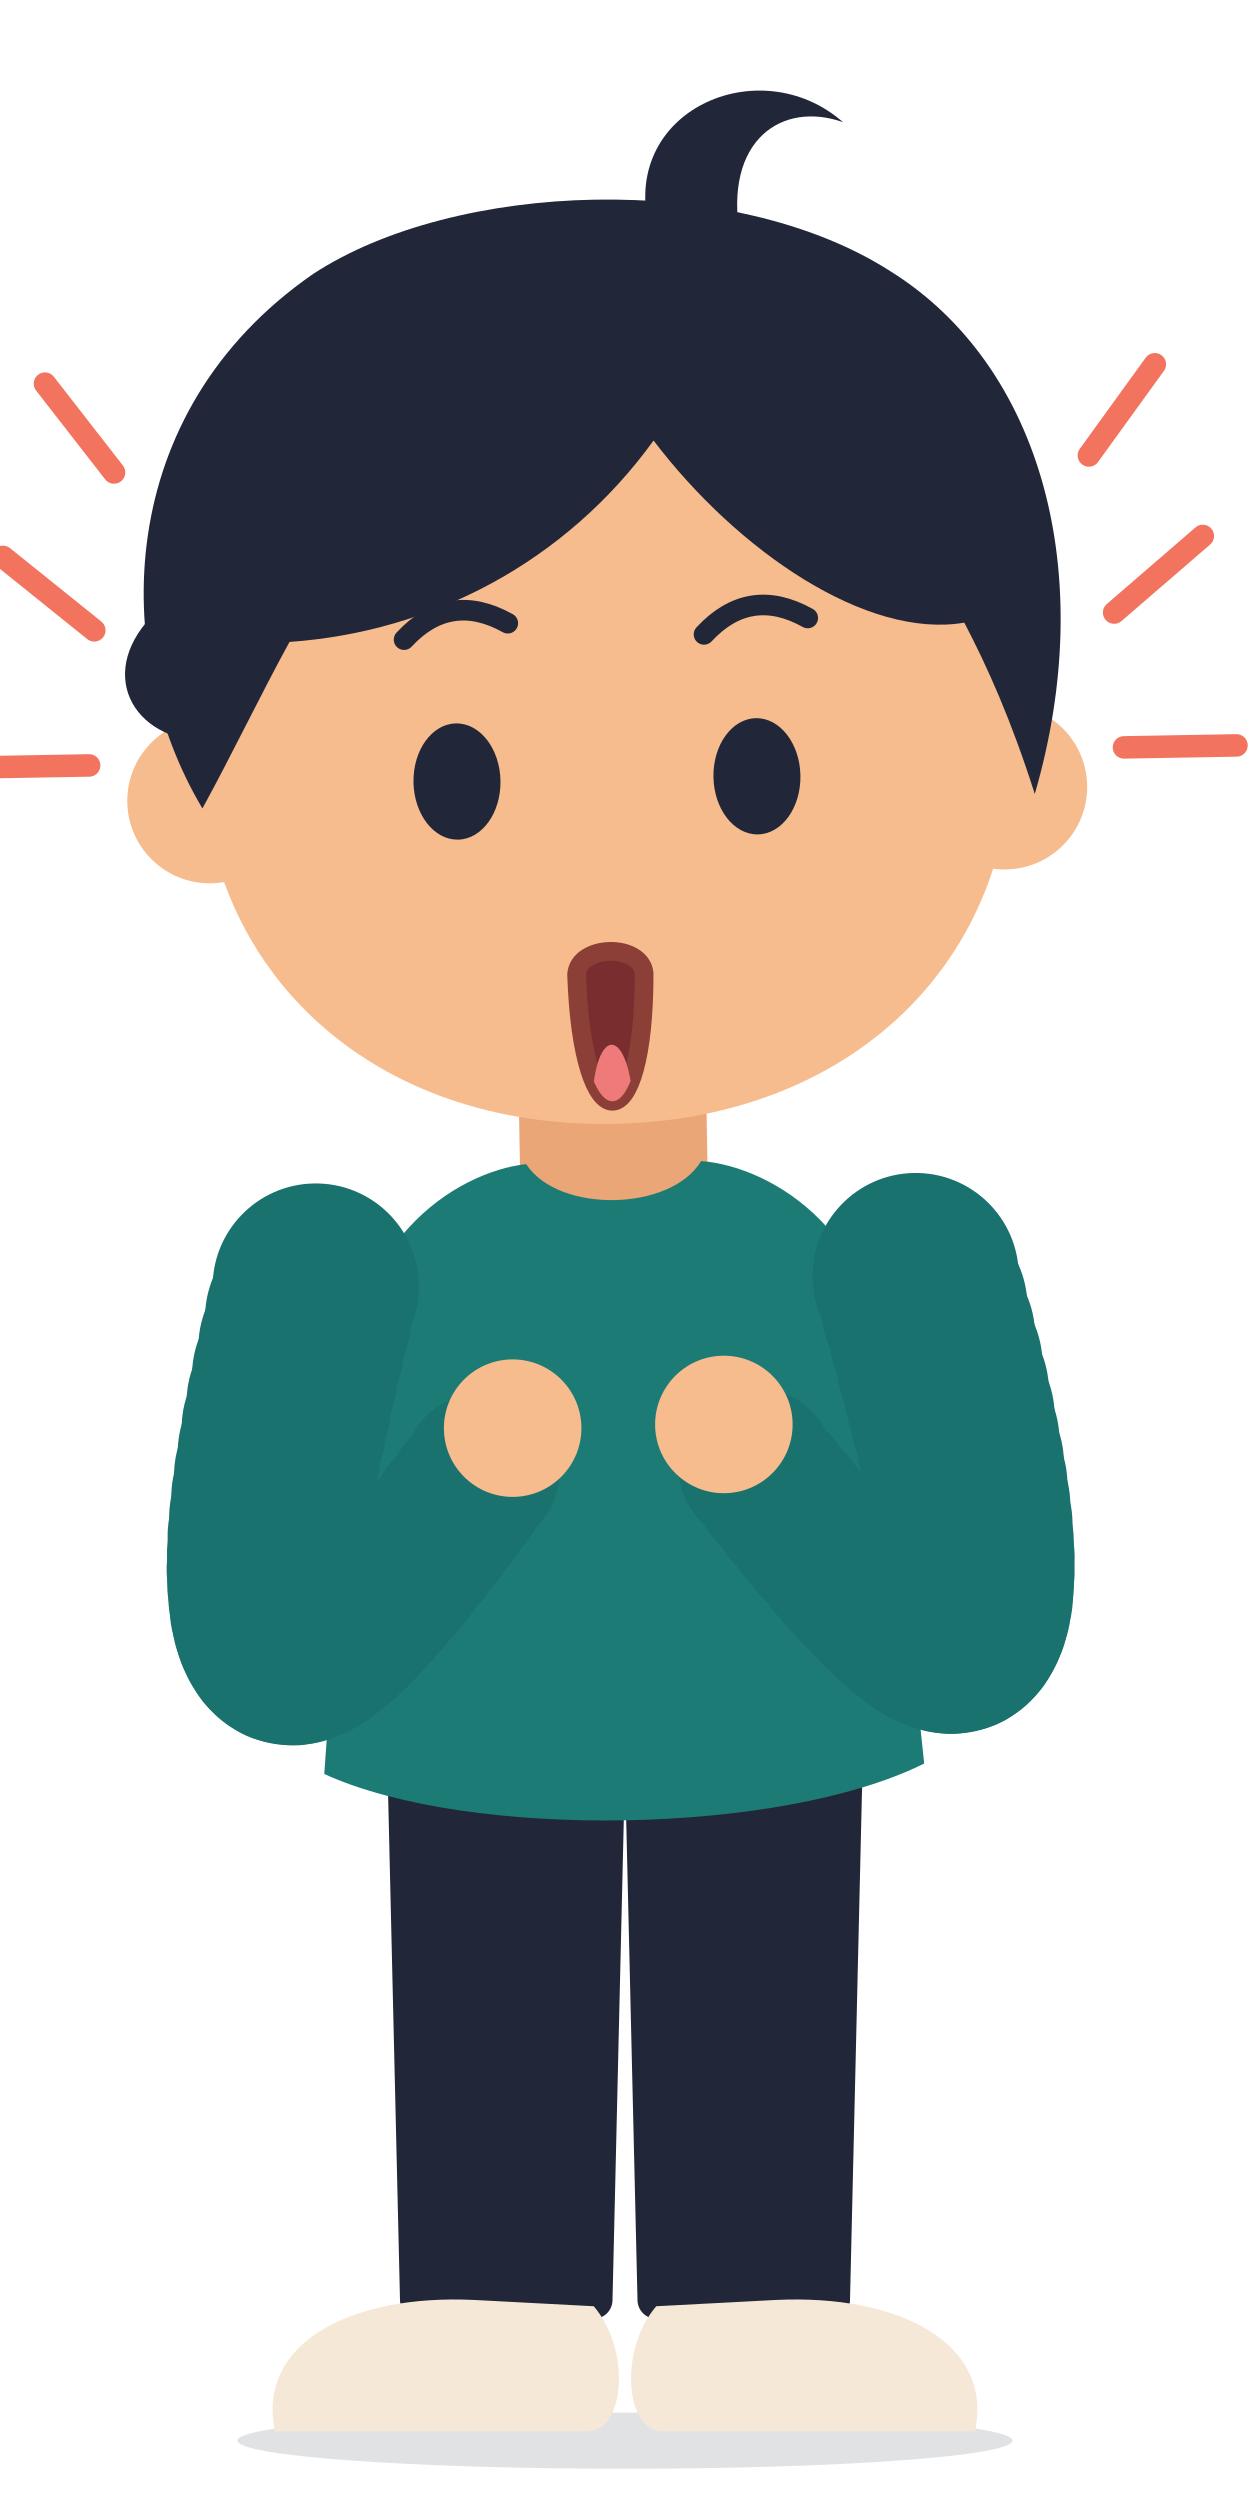
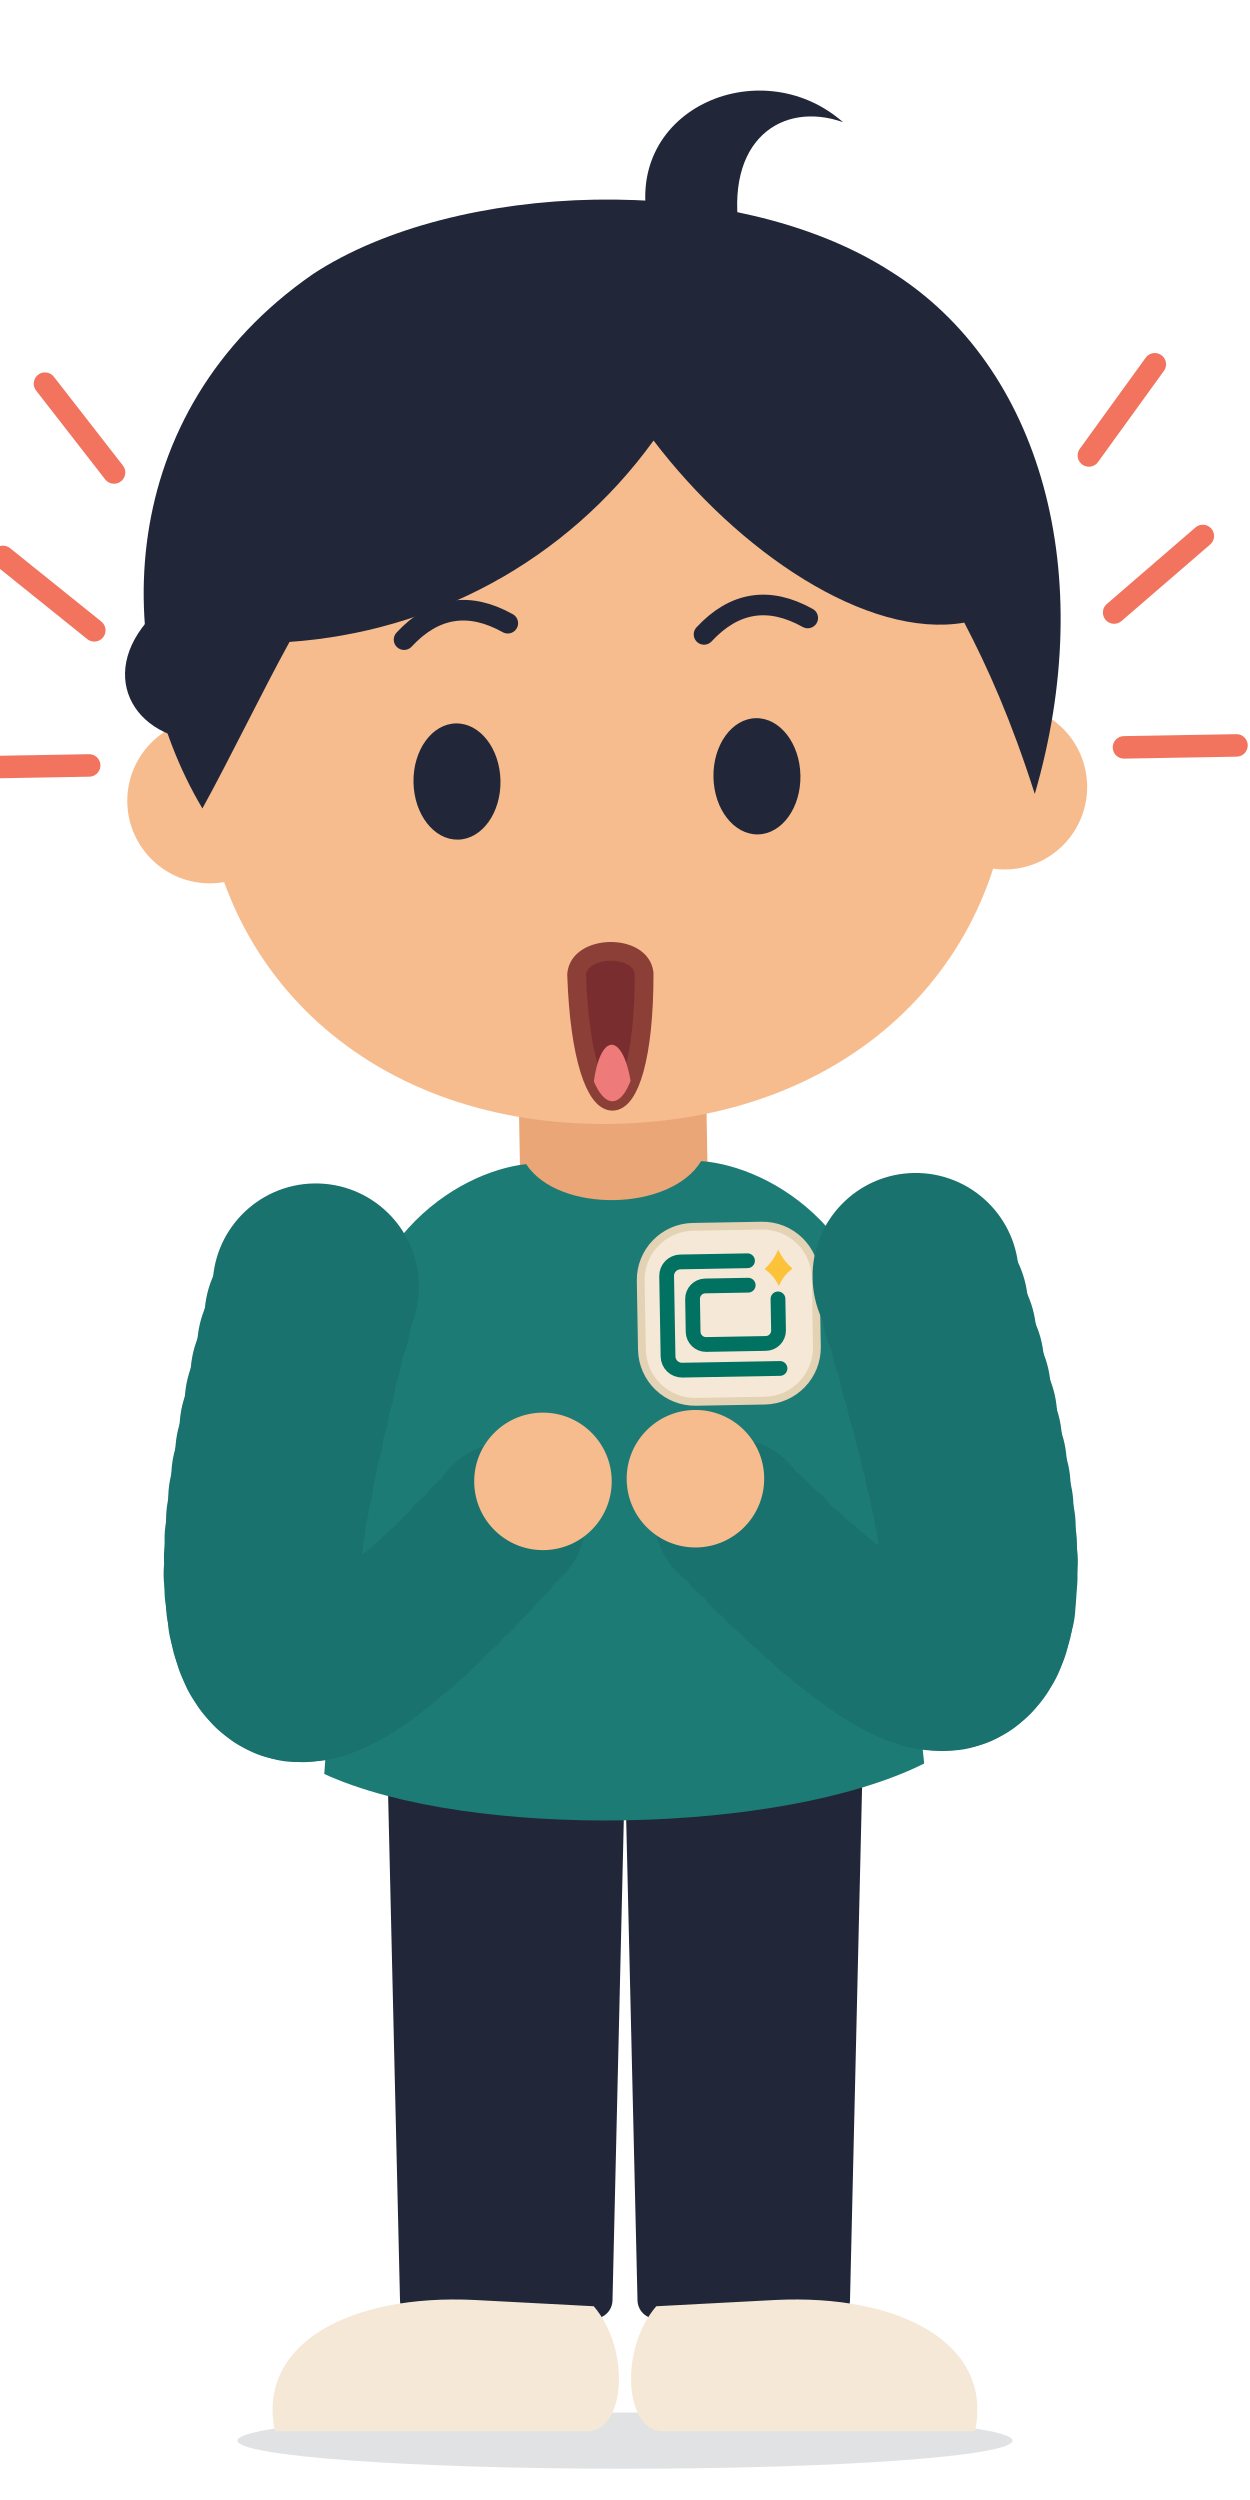
<svg xmlns="http://www.w3.org/2000/svg" viewBox="0 0 400 800" role="img" aria-label="Raka">
  <ellipse cx="200" cy="781" rx="124" ry="9" fill="#10212B" opacity=".13" />
  <path d="M130 566L194 566L190 736L134 736Z" fill="#212739" stroke="#212739" stroke-width="12" stroke-linejoin="round" />
  <path d="M206 566L270 566L266 736L210 736Z" fill="#212739" stroke="#212739" stroke-width="12" stroke-linejoin="round" />
  <path d="M88 778C82 750 112 734 152 736L190 738C202 752 200 778 188 778Z" fill="#F5E8D6" />
  <path d="M312 778C318 750 288 734 248 736L210 738C198 752 200 778 212 778Z" fill="#F5E8D6" />
  <g class="raka-body" transform="translate(0 0) rotate(-1 200 580)">
    <rect x="170" y="336" width="60" height="62" rx="16" fill="#EAA676" />
    <g transform="translate(200 580) scale(1 1) translate(-200 -580)">
      <path d="M114 452C112 396 150 374 172 372C182 388 218 388 228 372C250 374 288 396 286 452L296 566C250 588 150 588 104 566Z" fill="#1D7B75" />
+     </g>
+     <g class="raka-patch">
+       <rect x="208" y="393" width="56" height="56" rx="17" fill="#F5E8D6" stroke="#E4D2B4" stroke-width="2.5" />
+       <g transform="translate(236 421) scale(0.1719) translate(-128 -128)">
+         <g fill="none" stroke="#017162" stroke-width="27.5" stroke-linecap="round" stroke-linejoin="round">
+           <path d="M164.5 30H39.5A26 26 0 0 0 13.5 56V205.5A26 26 0 0 0 39.5 231.5H221.5" />
+           <path d="M165 75.5H85A24 24 0 0 0 61 99.5V160.5A24 24 0 0 0 85 184.5H196A24 24 0 0 0 220 160.5V102" />
+         </g>
+         <path d="M222 10Q231 31 248 46Q231 58 222 78Q213 58 196 46Q213 31 222 10Z" fill="#FBC23A" />
+       </g>
    </g>
    <g class="raka-head" transform="translate(200 362) rotate(0) scale(1.2) translate(-200 -306)">
      <circle cx="94" cy="216" r="22" fill="#F7BC8E" />
      <circle cx="306" cy="216" r="22" fill="#F7BC8E" />
      <path d="M200 92C270 92 308 138 308 204C308 262 264 304 200 304C136 304 92 262 92 204C92 138 130 92 200 92Z" fill="#F7BC8E" />
      <g transform="translate(200 0) scale(1 1) translate(-200 0)">
        <path d="M146 187Q160 176 174 187" fill="none" stroke="#212739" stroke-width="5.5" stroke-linecap="round" transform="translate(0 -15) rotate(-8 160 184)" />
        <path d="M226 187Q240 176 254 187" fill="none" stroke="#212739" stroke-width="5.5" stroke-linecap="round" transform="translate(0 -15) rotate(-8 240 184)" />
        <ellipse cx="160" cy="212" rx="11.6" ry="15.5" fill="#212739" opacity="1" />
        <path d="M146 217Q160 195 174 217" fill="none" stroke="#212739" stroke-width="6" stroke-linecap="round" opacity="0" />
        <ellipse cx="240" cy="212" rx="11.6" ry="15.5" fill="#212739" opacity="1" />
        <path d="M226 217Q240 195 254 217" fill="none" stroke="#212739" stroke-width="6" stroke-linecap="round" opacity="0" />
        <g transform="translate(200 264)">
          <defs>
            <clipPath id="raka-kaget-mc">
              <path d="M-9 0C-8.3 -8 8.3 -8 9 0C8.3 45.3 -8.3 45.3 -9 0Z" />
            </clipPath>
          </defs>
          <path d="M-9 0C-8.3 -8 8.3 -8 9 0C8.3 45.3 -8.3 45.3 -9 0Z" fill="#7A2D2E" fill-opacity="1" stroke="#8B3F37" stroke-width="5" stroke-linejoin="round" />
          <ellipse cx="0" cy="35.7" rx="5.4" ry="16.8" fill="#EE7A7A" clip-path="url(#raka-kaget-mc)" opacity="1" />
        </g>
      </g>
      <g transform="translate(0 0)" fill="#212739">
        <path d="M92 218C68 176 70 112 124 76C162 52 236 50 278 78C318 104 332 160 314 218C308 198 302 184 296 172C270 176 236 152 214 122C190 154 154 172 116 174C108 188 100 204 92 218Z" />
        <path d="M98 200C76 202 64 184 78 168C80 180 88 184 102 184Z" />
        <path d="M214 66C206 34 244 18 266 38C250 32 234 42 238 68Z" />
      </g>
      <g opacity="1" stroke="#F2735E" stroke-width="6" stroke-linecap="round">
        <path d="M40 150L64 170M32 206H62M52 104L70 128" />
        <path d="M360 150L336 170M368 206H338M348 104L330 128" />
      </g>
    </g>
    <g class="raka-arm-L" fill="#19726d">
      <circle cx="104" cy="410" r="33" />
-       <circle cx="101.4" cy="419.9" r="33" />
-       <circle cx="99" cy="429.3" r="32.9" />
-       <circle cx="96.8" cy="438.4" r="32.9" />
-       <circle cx="94.8" cy="447" r="32.8" />
-       <circle cx="93" cy="455.1" r="32.7" />
-       <circle cx="91.4" cy="462.9" r="32.5" />
-       <circle cx="90" cy="470.2" r="32.4" />
-       <circle cx="88.8" cy="477" r="32.2" />
-       <circle cx="87.8" cy="483.5" r="32" />
-       <circle cx="87" cy="489.5" r="31.8" />
-       <circle cx="86.4" cy="495.1" r="31.5" />
-       <circle cx="86" cy="500.2" r="31.3" />
-       <circle cx="85.8" cy="505" r="31" />
-       <circle cx="85.8" cy="509.3" r="30.7" />
-       <circle cx="86" cy="513.1" r="30.5" />
-       <circle cx="86.4" cy="516.6" r="30.2" />
-       <circle cx="87" cy="519.6" r="29.9" />
-       <circle cx="87.8" cy="522.1" r="29.6" />
-       <circle cx="88.8" cy="524.3" r="29.3" />
-       <circle cx="90" cy="526" r="29" />
-       <circle cx="91.4" cy="527.3" r="28.7" />
-       <circle cx="93" cy="528.1" r="28.4" />
-       <circle cx="94.8" cy="528.6" r="28.1" />
-       <circle cx="96.8" cy="528.6" r="27.8" />
-       <circle cx="99" cy="528.1" r="27.5" />
-       <circle cx="101.4" cy="527.3" r="27.3" />
-       <circle cx="104" cy="526" r="27" />
-       <circle cx="106.8" cy="524.2" r="26.7" />
-       <circle cx="109.8" cy="522.1" r="26.5" />
-       <circle cx="113" cy="519.5" r="26.3" />
-       <circle cx="116.4" cy="516.5" r="26" />
-       <circle cx="120" cy="513" r="25.8" />
-       <circle cx="123.8" cy="509.2" r="25.6" />
-       <circle cx="127.8" cy="504.9" r="25.5" />
-       <circle cx="132" cy="500.1" r="25.3" />
-       <circle cx="136.4" cy="495" r="25.2" />
-       <circle cx="141" cy="489.4" r="25.1" />
-       <circle cx="145.8" cy="483.3" r="25.1" />
-       <circle cx="150.8" cy="476.9" r="25" />
-       <circle cx="156" cy="470" r="25" />
-       <circle cx="166.2" cy="456.4" r="22" fill="#F7BC8E" />
+       <circle cx="101.2" cy="419.9" r="33" />
+       <circle cx="98.6" cy="429.4" r="32.9" />
+       <circle cx="96.3" cy="438.5" r="32.9" />
+       <circle cx="94.2" cy="447.1" r="32.8" />
+       <circle cx="92.3" cy="455.4" r="32.7" />
+       <circle cx="90.6" cy="463.2" r="32.5" />
+       <circle cx="89.1" cy="470.7" r="32.4" />
+       <circle cx="87.8" cy="477.7" r="32.2" />
+       <circle cx="86.8" cy="484.3" r="32" />
+       <circle cx="86" cy="490.5" r="31.8" />
+       <circle cx="85.4" cy="496.3" r="31.5" />
+       <circle cx="85" cy="501.7" r="31.3" />
+       <circle cx="84.9" cy="506.7" r="31" />
+       <circle cx="85" cy="511.2" r="30.7" />
+       <circle cx="85.3" cy="515.4" r="30.5" />
+       <circle cx="85.8" cy="519.1" r="30.2" />
+       <circle cx="86.5" cy="522.5" r="29.9" />
+       <circle cx="87.4" cy="525.4" r="29.6" />
+       <circle cx="88.6" cy="527.9" r="29.3" />
+       <circle cx="90" cy="530" r="29" />
+       <circle cx="91.6" cy="531.7" r="28.7" />
+       <circle cx="93.4" cy="533" r="28.4" />
+       <circle cx="95.5" cy="533.9" r="28.1" />
+       <circle cx="97.8" cy="534.3" r="27.8" />
+       <circle cx="100.3" cy="534.4" r="27.5" />
+       <circle cx="103" cy="534" r="27.3" />
+       <circle cx="105.9" cy="533.3" r="27" />
+       <circle cx="109" cy="532.1" r="26.7" />
+       <circle cx="112.4" cy="530.5" r="26.5" />
+       <circle cx="116" cy="528.5" r="26.3" />
+       <circle cx="119.8" cy="526.1" r="26" />
+       <circle cx="123.8" cy="523.3" r="25.8" />
+       <circle cx="128.1" cy="520.1" r="25.6" />
+       <circle cx="132.6" cy="516.4" r="25.5" />
+       <circle cx="137.3" cy="512.4" r="25.3" />
+       <circle cx="142.2" cy="507.9" r="25.2" />
+       <circle cx="147.3" cy="503.1" r="25.1" />
+       <circle cx="152.6" cy="497.8" r="25.1" />
+       <circle cx="158.2" cy="492.1" r="25" />
+       <circle cx="164" cy="486" r="25" />
+       <circle cx="175.6" cy="473.6" r="22" fill="#F7BC8E" />
    </g>
    <g class="raka-arm-R" fill="#19726d">
      <circle cx="296" cy="410" r="33" />
-       <circle cx="298.6" cy="419.9" r="33" />
-       <circle cx="301" cy="429.3" r="32.9" />
-       <circle cx="303.2" cy="438.4" r="32.9" />
-       <circle cx="305.2" cy="447" r="32.8" />
-       <circle cx="307" cy="455.1" r="32.7" />
-       <circle cx="308.6" cy="462.9" r="32.5" />
-       <circle cx="310" cy="470.2" r="32.4" />
-       <circle cx="311.2" cy="477" r="32.2" />
-       <circle cx="312.2" cy="483.5" r="32" />
-       <circle cx="313" cy="489.5" r="31.8" />
-       <circle cx="313.6" cy="495.1" r="31.5" />
-       <circle cx="314" cy="500.2" r="31.3" />
-       <circle cx="314.2" cy="505" r="31" />
-       <circle cx="314.2" cy="509.3" r="30.7" />
-       <circle cx="314" cy="513.1" r="30.5" />
-       <circle cx="313.6" cy="516.6" r="30.2" />
-       <circle cx="313" cy="519.6" r="29.9" />
-       <circle cx="312.2" cy="522.1" r="29.6" />
-       <circle cx="311.2" cy="524.3" r="29.3" />
-       <circle cx="310" cy="526" r="29" />
-       <circle cx="308.6" cy="527.3" r="28.7" />
-       <circle cx="307" cy="528.1" r="28.4" />
-       <circle cx="305.2" cy="528.6" r="28.1" />
-       <circle cx="303.2" cy="528.6" r="27.8" />
-       <circle cx="301" cy="528.1" r="27.5" />
-       <circle cx="298.6" cy="527.3" r="27.3" />
-       <circle cx="296" cy="526" r="27" />
-       <circle cx="293.2" cy="524.2" r="26.7" />
-       <circle cx="290.2" cy="522.1" r="26.5" />
-       <circle cx="287" cy="519.5" r="26.3" />
-       <circle cx="283.6" cy="516.5" r="26" />
-       <circle cx="280" cy="513" r="25.8" />
-       <circle cx="276.2" cy="509.2" r="25.6" />
-       <circle cx="272.2" cy="504.9" r="25.5" />
-       <circle cx="268" cy="500.1" r="25.3" />
-       <circle cx="263.6" cy="495" r="25.2" />
-       <circle cx="259" cy="489.4" r="25.1" />
-       <circle cx="254.2" cy="483.3" r="25.1" />
-       <circle cx="249.2" cy="476.9" r="25" />
-       <circle cx="244" cy="470" r="25" />
-       <circle cx="233.8" cy="456.4" r="22" fill="#F7BC8E" />
+       <circle cx="298.8" cy="419.9" r="33" />
+       <circle cx="301.4" cy="429.4" r="32.9" />
+       <circle cx="303.7" cy="438.5" r="32.9" />
+       <circle cx="305.8" cy="447.1" r="32.8" />
+       <circle cx="307.8" cy="455.4" r="32.7" />
+       <circle cx="309.4" cy="463.2" r="32.5" />
+       <circle cx="310.9" cy="470.7" r="32.4" />
+       <circle cx="312.2" cy="477.7" r="32.2" />
+       <circle cx="313.2" cy="484.3" r="32" />
+       <circle cx="314" cy="490.5" r="31.8" />
+       <circle cx="314.6" cy="496.3" r="31.5" />
+       <circle cx="315" cy="501.7" r="31.3" />
+       <circle cx="315.1" cy="506.7" r="31" />
+       <circle cx="315" cy="511.2" r="30.7" />
+       <circle cx="314.8" cy="515.4" r="30.5" />
+       <circle cx="314.2" cy="519.1" r="30.2" />
+       <circle cx="313.5" cy="522.5" r="29.9" />
+       <circle cx="312.6" cy="525.4" r="29.6" />
+       <circle cx="311.4" cy="527.9" r="29.3" />
+       <circle cx="310" cy="530" r="29" />
+       <circle cx="308.4" cy="531.7" r="28.7" />
+       <circle cx="306.6" cy="533" r="28.4" />
+       <circle cx="304.5" cy="533.9" r="28.1" />
+       <circle cx="302.2" cy="534.3" r="27.8" />
+       <circle cx="299.8" cy="534.4" r="27.5" />
+       <circle cx="297" cy="534" r="27.3" />
+       <circle cx="294.1" cy="533.3" r="27" />
+       <circle cx="291" cy="532.1" r="26.7" />
+       <circle cx="287.6" cy="530.5" r="26.5" />
+       <circle cx="284" cy="528.5" r="26.3" />
+       <circle cx="280.2" cy="526.1" r="26" />
+       <circle cx="276.2" cy="523.3" r="25.8" />
+       <circle cx="271.9" cy="520.1" r="25.6" />
+       <circle cx="267.4" cy="516.4" r="25.5" />
+       <circle cx="262.8" cy="512.4" r="25.3" />
+       <circle cx="257.8" cy="507.9" r="25.2" />
+       <circle cx="252.7" cy="503.1" r="25.1" />
+       <circle cx="247.4" cy="497.8" r="25.1" />
+       <circle cx="241.8" cy="492.1" r="25" />
+       <circle cx="236" cy="486" r="25" />
+       <circle cx="224.4" cy="473.6" r="22" fill="#F7BC8E" />
    </g>
  </g>
</svg>
